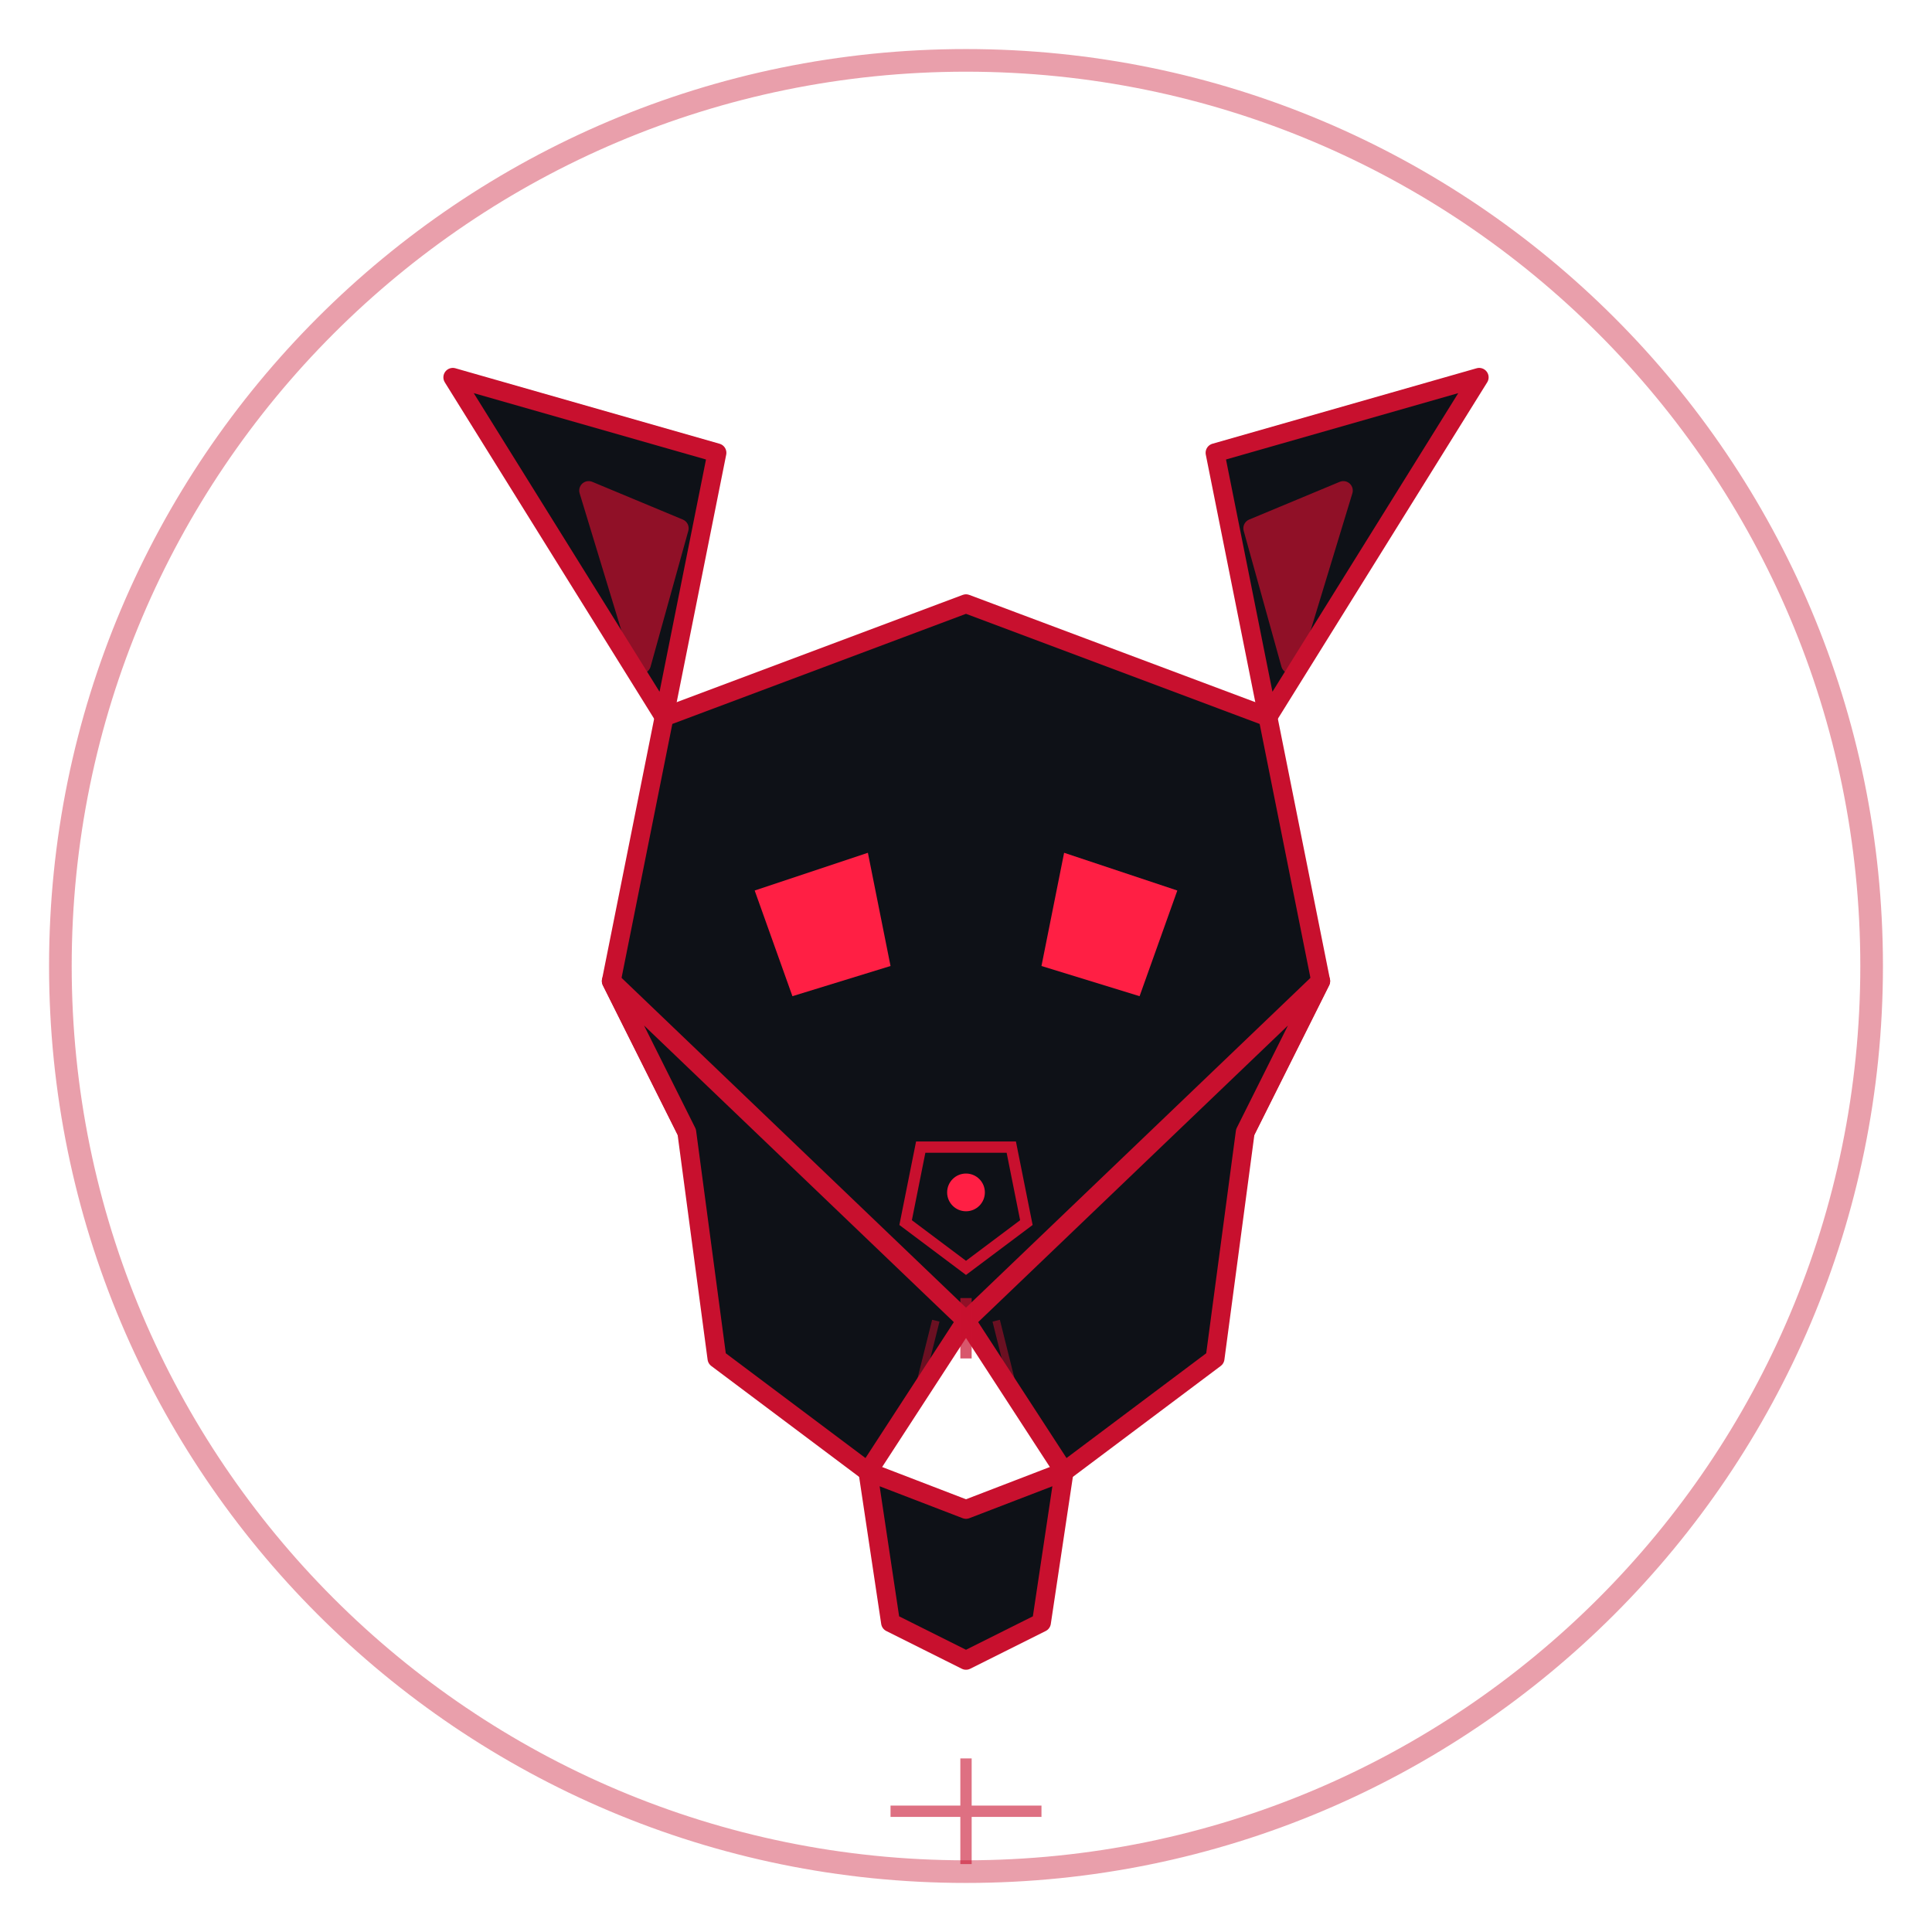
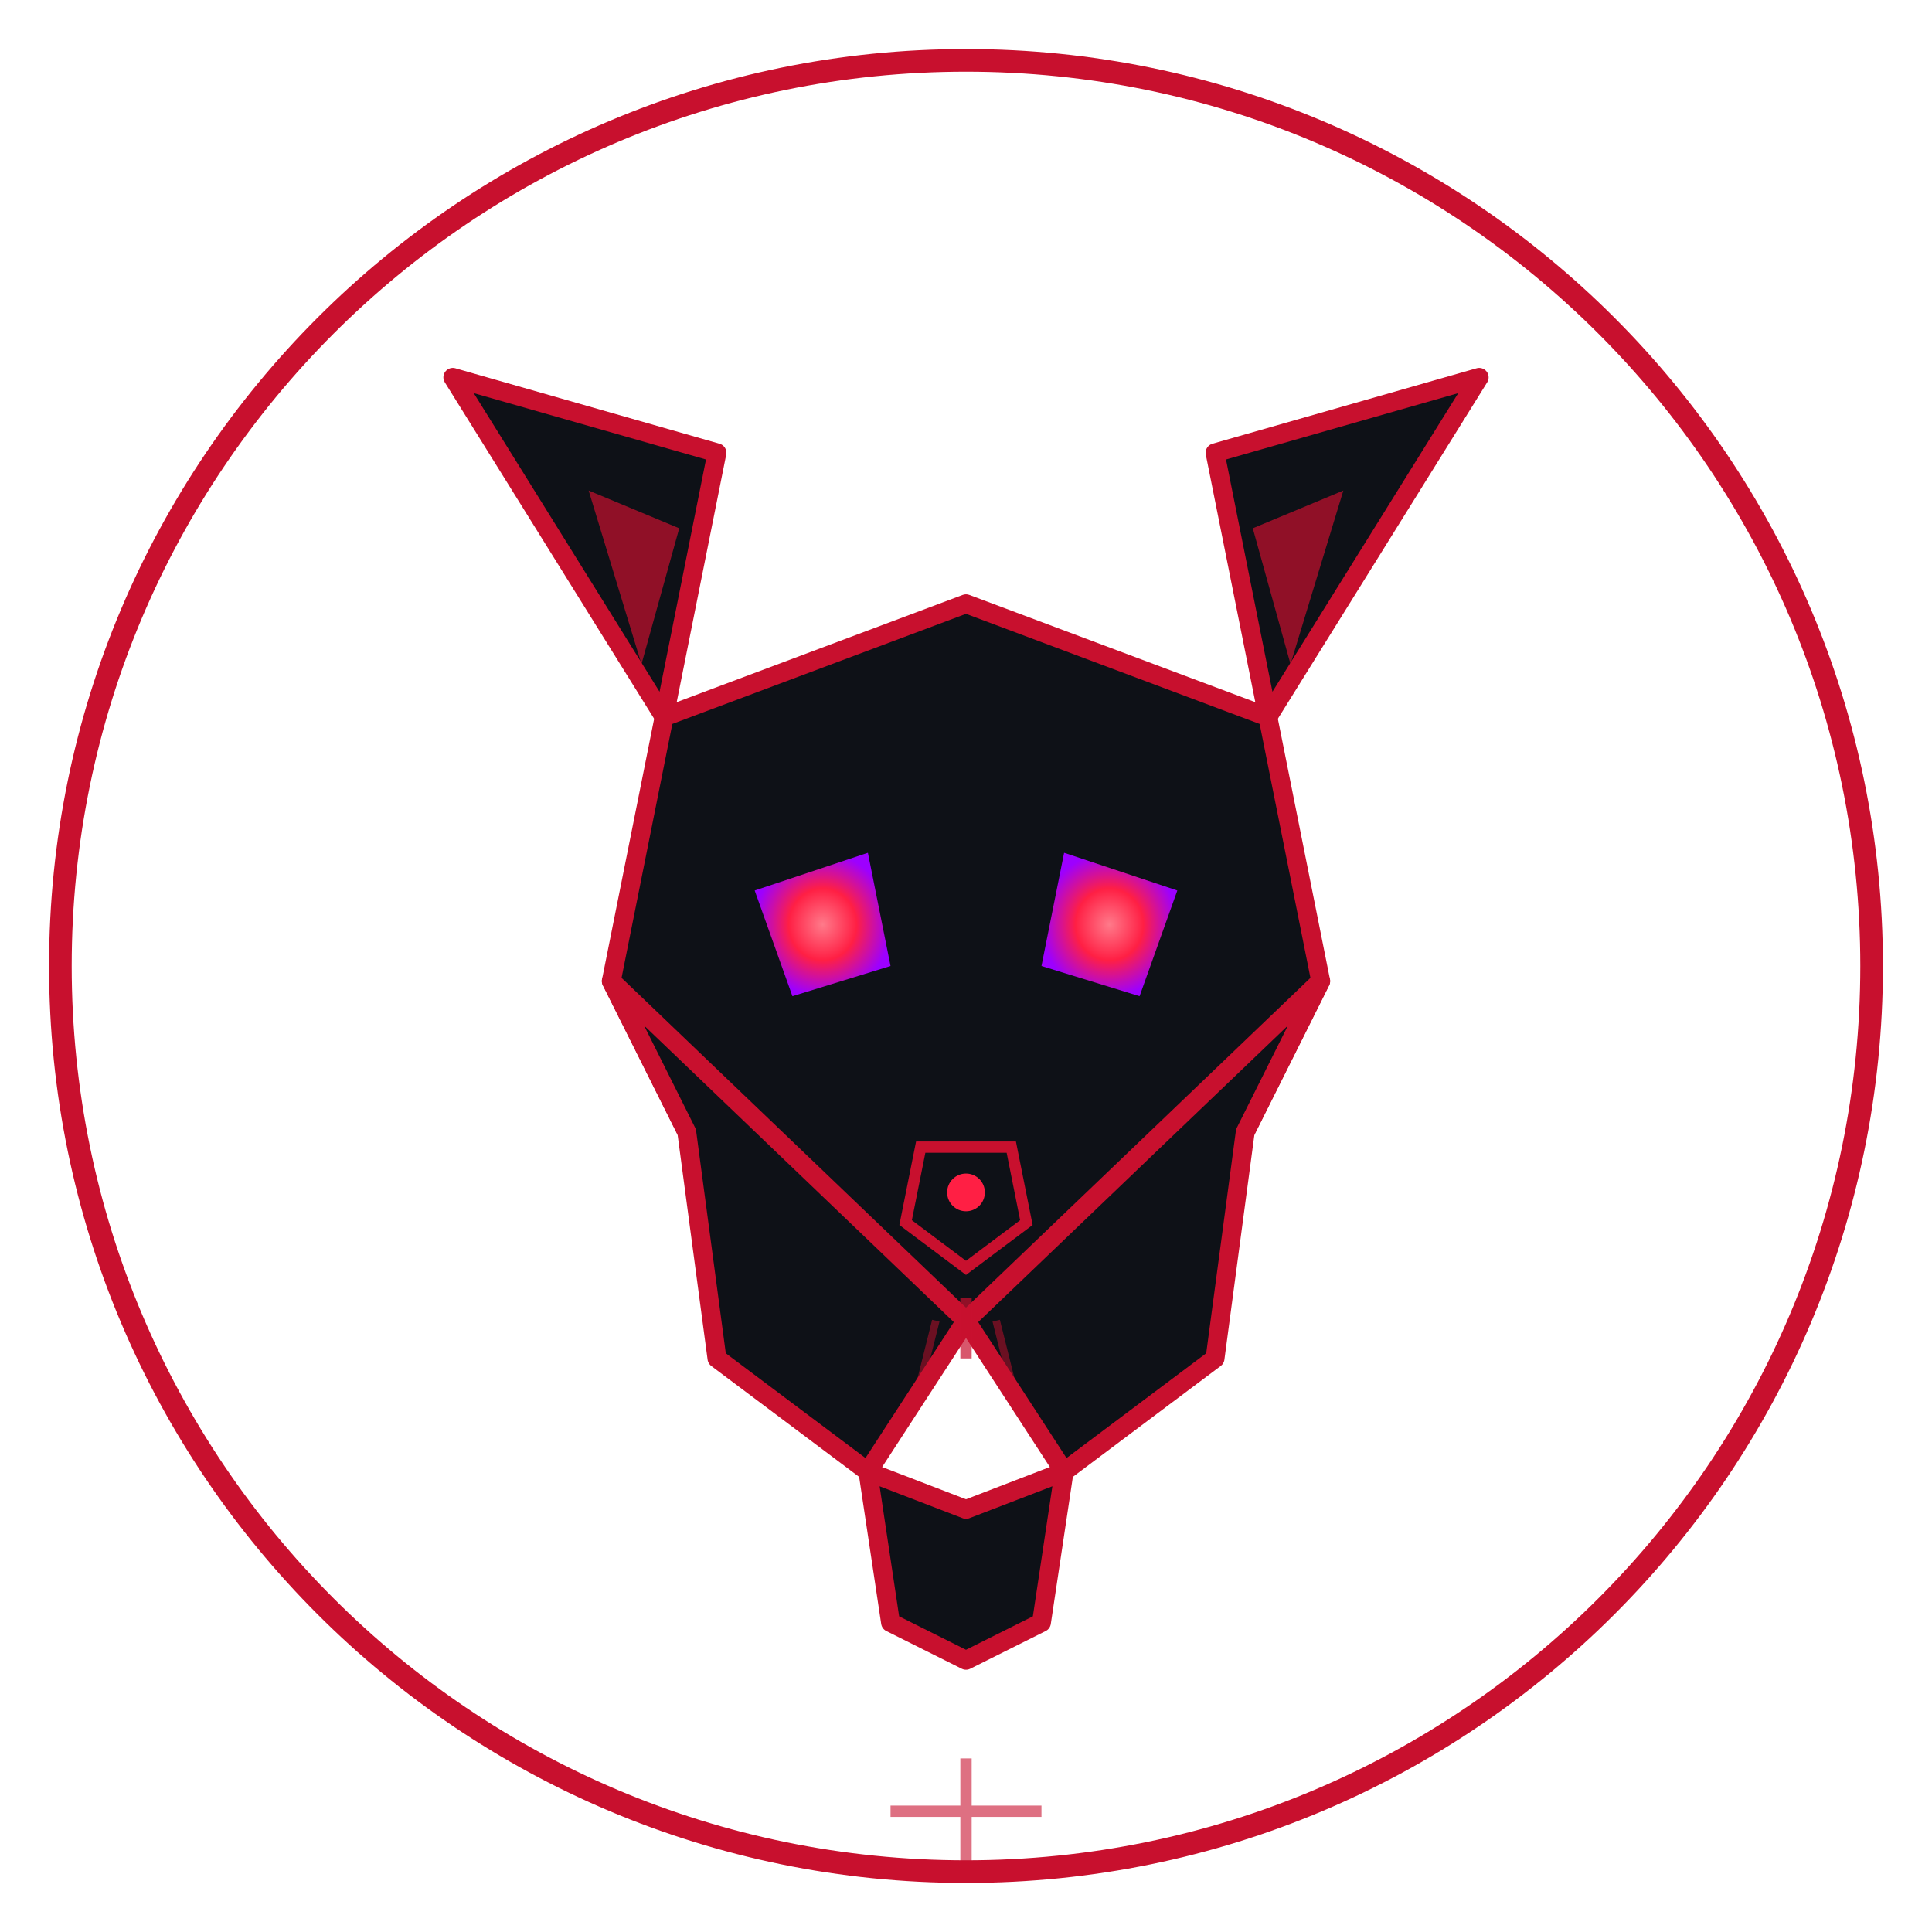
- <svg xmlns="http://www.w3.org/2000/svg" viewBox="0 0 256 256" fill="none">
+ <svg xmlns="http://www.w3.org/2000/svg" viewBox="0 0 256 256" fill="none" class="iv-wolf-svg">
  <defs>
-     <linearGradient id="redGlow" x1="0%" y1="0%" x2="100%" y2="100%">
-       <stop offset="0%" stop-color="#FF1F44" />
+     <radialGradient id="eyeGlow" cx="50%" cy="50%" r="50%">
+       <stop offset="0%" stop-color="#FF7A8A" />
+       <stop offset="50%" stop-color="#FF1F44" />
      <stop offset="100%" stop-color="#9D00FF" />
-     </linearGradient>
+     </radialGradient>
  </defs>
-   <circle cx="128" cy="128" r="120" fill="none" stroke="#C8102E" stroke-width="3" opacity="0.4" />
-   <g fill="#0E1117" stroke="#C8102E" stroke-width="2.5" stroke-linejoin="round">
-     <path d="M 60 50 L 95 60 L 88 95 Z" />
-     <path d="M 196 50 L 161 60 L 168 95 Z" />
+   <circle class="wolf-glow" cx="128" cy="128" r="120" fill="none" stroke="#C8102E" stroke-width="3" />
+   <g class="wolf-head">
+     <path d="M 60 50 L 95 60 L 88 95 Z" fill="#0E1117" stroke="#C8102E" stroke-width="2.5" stroke-linejoin="round" />
+     <path d="M 196 50 L 161 60 L 168 95 Z" fill="#0E1117" stroke="#C8102E" stroke-width="2.5" stroke-linejoin="round" />
    <path d="M 78 65 L 90 70 L 85 88 Z" fill="#C8102E" opacity="0.7" />
    <path d="M 178 65 L 166 70 L 171 88 Z" fill="#C8102E" opacity="0.7" />
-     <path d="M 88 95 L 128 80 L 168 95 L 175 130 L 165 150 L 128 175 L 91 150 L 81 130 Z" />
-     <path d="M 81 130 L 91 150 L 95 180 L 115 195 L 128 175 Z" />
-     <path d="M 175 130 L 165 150 L 161 180 L 141 195 L 128 175 Z" />
-     <path d="M 115 195 L 128 200 L 141 195 L 138 215 L 128 220 L 118 215 Z" />
+     <path d="M 88 95 L 128 80 L 168 95 L 175 130 L 165 150 L 128 175 L 91 150 L 81 130 Z" fill="#0E1117" stroke="#C8102E" stroke-width="2.5" stroke-linejoin="round" />
+     <path d="M 81 130 L 91 150 L 95 180 L 115 195 L 128 175 Z" fill="#0E1117" stroke="#C8102E" stroke-width="2.5" stroke-linejoin="round" />
+     <path d="M 175 130 L 165 150 L 161 180 L 141 195 L 128 175 Z" fill="#0E1117" stroke="#C8102E" stroke-width="2.5" stroke-linejoin="round" />
+     <path d="M 115 195 L 128 200 L 141 195 L 138 215 L 128 220 L 118 215 Z" fill="#0E1117" stroke="#C8102E" stroke-width="2.5" stroke-linejoin="round" />
+     <polygon class="wolf-eye wolf-eye-left" points="100,118 115,113 118,128 105,132" fill="url(#eyeGlow)" />
+     <polygon class="wolf-eye wolf-eye-right" points="156,118 141,113 138,128 151,132" fill="url(#eyeGlow)" />
+     <path d="M 122 152 L 134 152 L 136 162 L 128 168 L 120 162 Z" fill="#0E1117" stroke="#C8102E" stroke-width="1.5" />
+     <circle cx="128" cy="158" r="2.5" fill="#FF1F44" />
+     <line x1="128" y1="172" x2="128" y2="180" stroke="#C8102E" stroke-width="1.5" opacity="0.7" />
+     <line x1="124" y1="175" x2="122" y2="183" stroke="#C8102E" stroke-width="1" opacity="0.5" />
+     <line x1="132" y1="175" x2="134" y2="183" stroke="#C8102E" stroke-width="1" opacity="0.5" />
  </g>
-   <g>
-     <polygon points="100,118 115,113 118,128 105,132" fill="#FF1F44">
-       <animate attributeName="opacity" values="1;0.6;1" dur="2.5s" repeatCount="indefinite" />
-     </polygon>
-     <polygon points="156,118 141,113 138,128 151,132" fill="#FF1F44">
-       <animate attributeName="opacity" values="1;0.6;1" dur="2.5s" repeatCount="indefinite" />
-     </polygon>
-   </g>
-   <path d="M 122 152 L 134 152 L 136 162 L 128 168 L 120 162 Z" fill="#0E1117" stroke="#C8102E" stroke-width="1.5" />
-   <circle cx="128" cy="158" r="2.5" fill="#FF1F44" />
-   <line x1="128" y1="172" x2="128" y2="180" stroke="#C8102E" stroke-width="1.5" opacity="0.7" />
-   <line x1="124" y1="175" x2="122" y2="183" stroke="#C8102E" stroke-width="1" opacity="0.5" />
-   <line x1="132" y1="175" x2="134" y2="183" stroke="#C8102E" stroke-width="1" opacity="0.5" />
  <g transform="translate(128, 240)" stroke="#C8102E" stroke-width="1.5" opacity="0.6">
    <line x1="-10" y1="0" x2="10" y2="0" />
    <line x1="0" y1="-7" x2="0" y2="7" />
  </g>
</svg>
